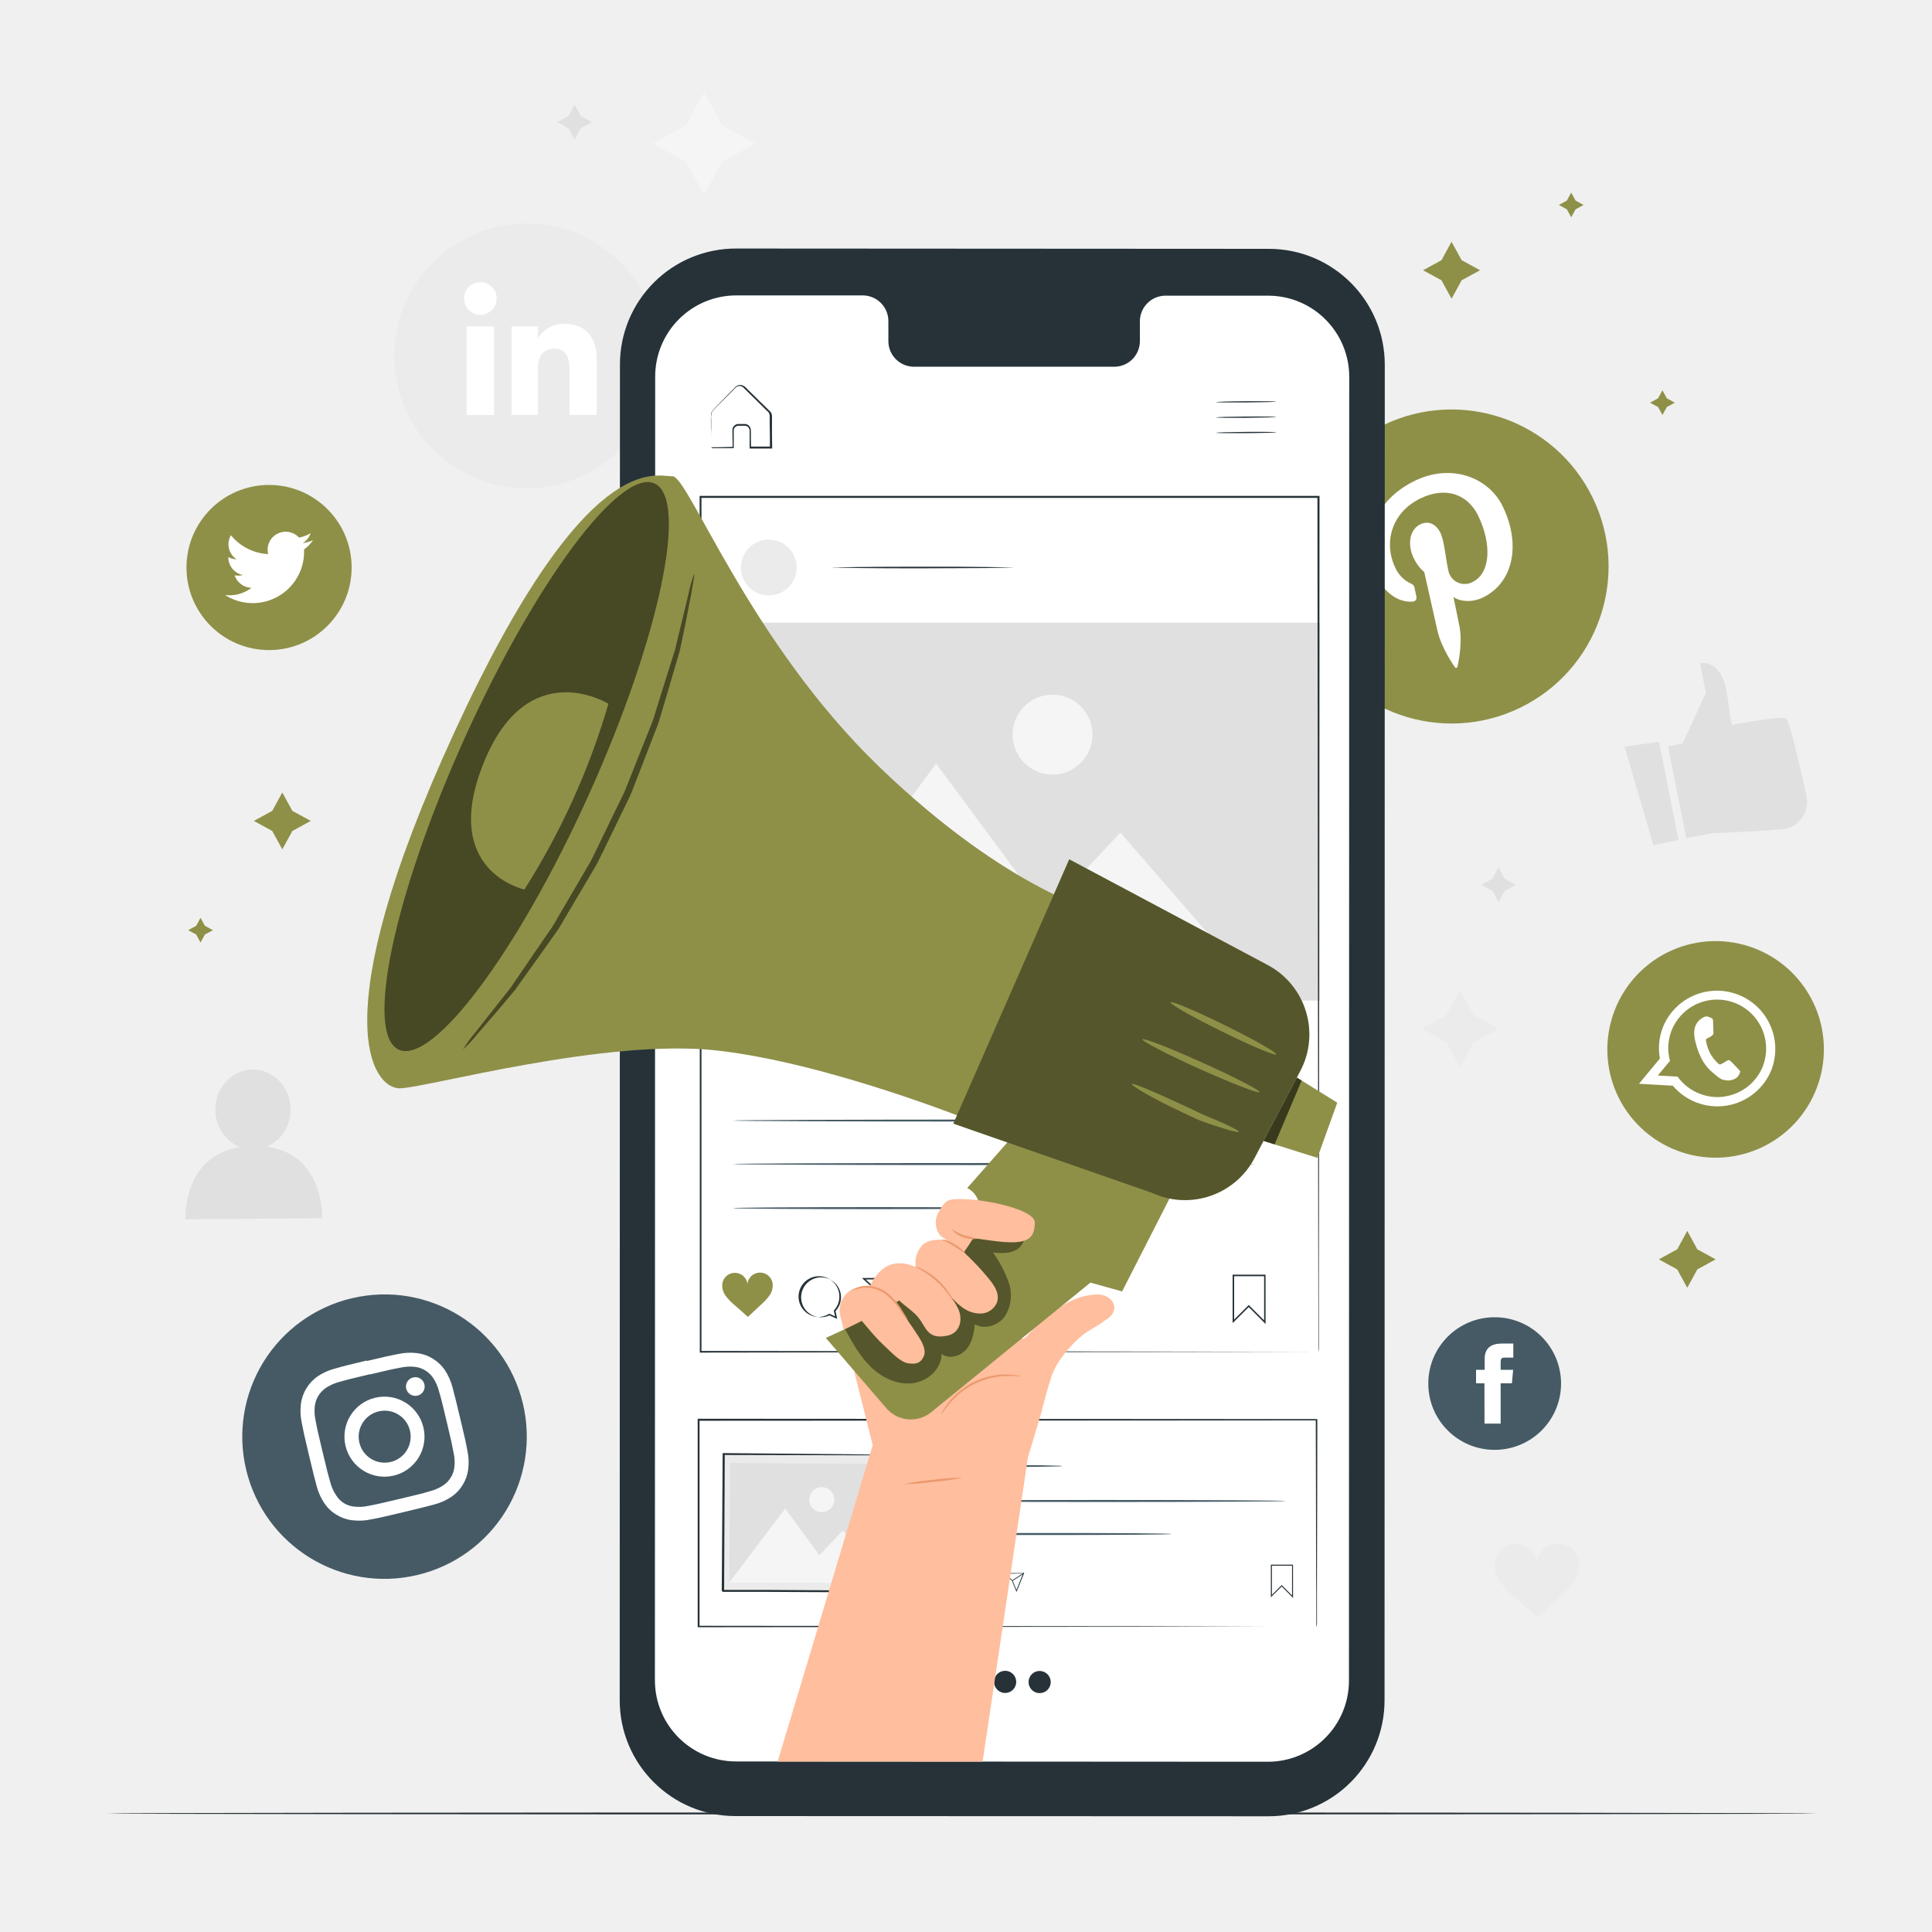
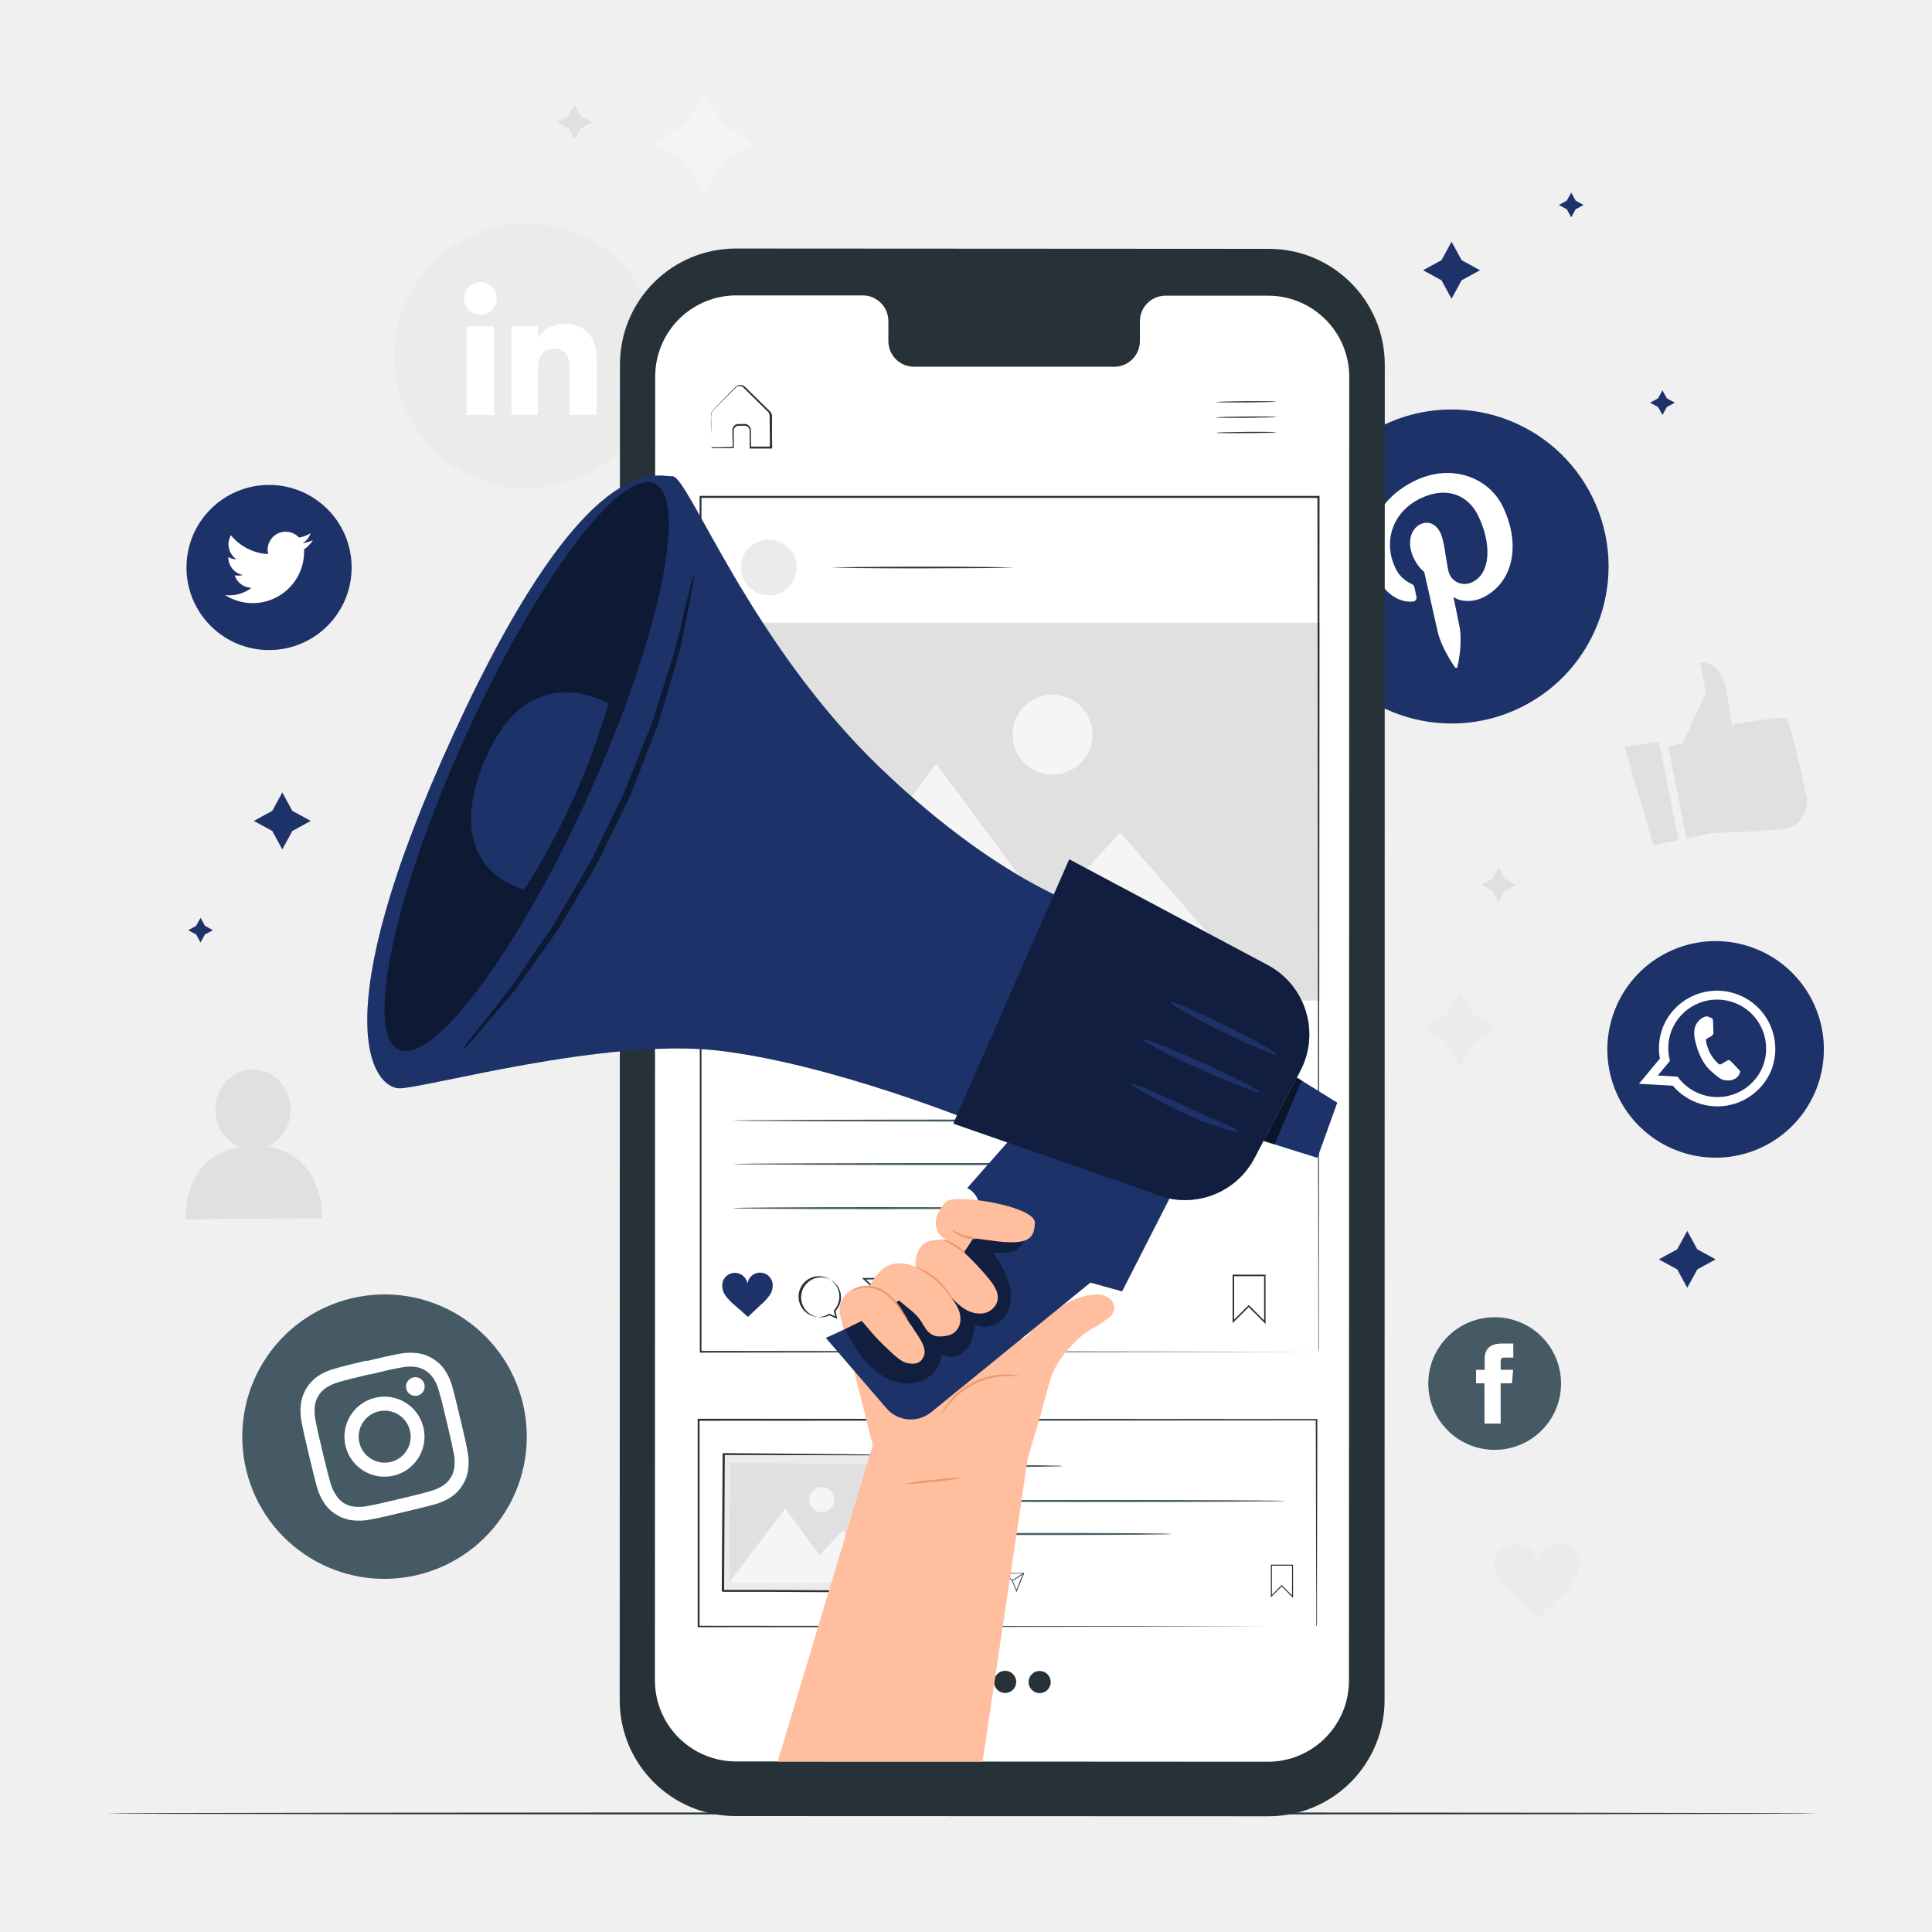
<svg xmlns="http://www.w3.org/2000/svg" viewBox="0 0 500 500">
  <g id="freepik--background-complete--inject-91">
    <path d="M136.31,126.37h0a34.26,34.26,0,0,1-34.26-34.26h0a34.26,34.26,0,0,1,34.26-34.26h0a34.26,34.26,0,0,1,34.26,34.26h0A34.26,34.26,0,0,1,136.31,126.37Z" style="fill:#ebebeb" />
    <rect x="120.77" y="84.48" width="7.09" height="22.91" style="fill:#fff" />
    <path d="M124.28,81.48a4.23,4.23,0,1,0-4.19-4.23A4.22,4.22,0,0,0,124.28,81.48Z" style="fill:#fff" />
    <path d="M139.2,95.36c0-3.22,1.48-5.14,4.32-5.14,2.6,0,3.86,1.84,3.86,5.14v12h7.05V92.88c0-6.14-3.47-9.1-8.33-9.1a8,8,0,0,0-6.9,3.78V84.48h-6.81v22.9h6.81Z" style="fill:#fff" />
    <polygon points="182.22 23.89 186.91 32.46 195.49 37.16 186.91 41.85 182.22 50.42 177.53 41.85 168.95 37.16 177.53 32.46 182.22 23.89" style="fill:#f5f5f5" />
    <polygon points="377.87 256.27 381.39 262.71 387.82 266.22 381.39 269.74 377.87 276.18 374.35 269.74 367.92 266.22 374.35 262.71 377.87 256.27" style="fill:#ebebeb" />
    <polygon points="387.82 224.51 389.41 227.41 392.31 229 389.41 230.59 387.82 233.49 386.24 230.59 383.33 229 386.24 227.41 387.82 224.51" style="fill:#e0e0e0" />
    <polygon points="148.71 27.11 150.3 30.02 153.2 31.6 150.3 33.19 148.71 36.09 147.13 33.19 144.22 31.6 147.13 30.02 148.71 27.11" style="fill:#e0e0e0" />
    <path d="M69.13,296.76a10.39,10.39,0,0,0,6.06-9.68c0-5.73-4.45-10.33-9.82-10.29s-9.68,4.73-9.63,10.46a10.34,10.34,0,0,0,6.32,9.6C47.12,299.3,48,315.56,48,315.56l35.39-.3S84,298.81,69.13,296.76Z" style="fill:#e0e0e0" />
    <path d="M408.64,403.94a5.51,5.51,0,0,0-10.87.32A5.51,5.51,0,0,0,386.9,404a7.43,7.43,0,0,0,1.34,5.37,21.83,21.83,0,0,0,3.88,4.1c2,1.77,3.81,3.42,5.79,5.18,2-1.78,3.63-3.45,5.59-5.23a21.59,21.59,0,0,0,3.85-4.14A7.45,7.45,0,0,0,408.64,403.94Z" style="fill:#ebebeb" />
    <path d="M431.69,193.15l3.79-.75,6-13.18-1.5-7.57s5.79-1.52,7.07,8.53,1.52,7.38,1.52,7.38,12.45-2.42,13.7-1.55c.91.64,3.7,12.94,5.16,19.62a7.39,7.39,0,0,1-3.69,8.33,5.19,5.19,0,0,1-1.31.44c-3.1.62-19.46,1.24-19.46,1.24l-6.55,1.3Z" style="fill:#e0e0e0" />
    <polygon points="420.42 193.22 427.89 218.7 434.39 217.41 429.35 192 420.42 193.22" style="fill:#e0e0e0" />
  </g>
  <g id="freepik--Floor--inject-91">
    <path d="M470.47,469.32c0,.15-99.17.26-221.47.26s-221.5-.11-221.5-.26,99.15-.26,221.5-.26S470.47,469.18,470.47,469.32Z" style="fill:#263238" />
  </g>
  <g id="freepik--Icons--inject-91">
-     <path d="M393.43,183.15h0a40.64,40.64,0,0,1-54.31-18.77h0a40.64,40.64,0,0,1,18.77-54.31h0a40.63,40.63,0,0,1,54.31,18.77h0A40.63,40.63,0,0,1,393.43,183.15Z" style="fill:#8E9048" />
+     <path d="M393.43,183.15h0a40.64,40.64,0,0,1-54.31-18.77h0a40.64,40.64,0,0,1,18.77-54.31h0a40.63,40.63,0,0,1,54.31,18.77h0A40.63,40.63,0,0,1,393.43,183.15Z" style="fill:#1D3269" />
    <path d="M365.62,155.69a1,1,0,0,0,.95-1.23c-.1-.49-.37-1.73-.47-2.24-.14-.71-.31-.9-1-1.22a8,8,0,0,1-4-4.09c-3.06-6.3-1.09-14.23,6.47-17.9,6.69-3.26,12.36-1,15,4.5,3.49,7.19,3.26,14.8-1.46,17.1a4.29,4.29,0,0,1-6.27-2.89c-.78-3.52-1-7.63-2.1-9.91-1-2-2.92-3.21-5.18-2.11-2.67,1.3-3.47,5.1-1.67,8.79a10.68,10.68,0,0,0,2.71,3.56s2.9,12.88,3.4,15.14c1,4.49,4.22,9,4.53,9.51a.38.38,0,0,0,.67-.15c.09-.44,1.36-5.9.53-10.34-.23-1.26-1.58-7.71-1.58-7.71,1.67,1.23,4.91,1.46,7.6.15,8-3.9,9.9-13.85,5.14-23.63-3.59-7.39-13.21-11.23-22.72-6.6-11.85,5.76-13.69,17.15-10.25,24.23C358,152.94,361.45,156,365.62,155.69Z" style="fill:#fff" />
-     <path d="M434,297.76h0a28,28,0,0,1-16.17-36.18h0A28,28,0,0,1,454,245.4h0a28,28,0,0,1,16.17,36.18h0A28,28,0,0,1,434,297.76Z" style="fill:#8E9048" />
+     <path d="M434,297.76h0a28,28,0,0,1-16.17-36.18h0A28,28,0,0,1,454,245.4h0a28,28,0,0,1,16.17,36.18h0A28,28,0,0,1,434,297.76Z" style="fill:#1D3269" />
    <path d="M458.64,276.34a15.09,15.09,0,0,0-28.07-11c-.09.2-.17.41-.25.61a14.82,14.82,0,0,0-.74,8l-5.41,6.53,8.76.5a15.09,15.09,0,0,0,25.58-4.26A3.62,3.62,0,0,0,458.64,276.34Zm-18.72,6.73a12.6,12.6,0,0,1-5.77-4.44l-5.11-.29,3.15-3.8a12.47,12.47,0,0,1,.37-7.76c.15-.38.32-.76.5-1.12a12.69,12.69,0,0,1,23.52,9.24c-.09.32-.19.63-.31.94A12.65,12.65,0,0,1,439.92,283.07Z" style="fill:#fff;fill-rule:evenodd" />
    <path d="M449.8,276.6c-.29-.3-1.66-1.78-1.94-2s-.48-.38-.84-.12-1.33.77-1.61.92-.5.1-.78-.2a10.09,10.09,0,0,1-2.13-2.77,11,11,0,0,1-1-3.1c-.06-.42.18-.54.42-.64s.5-.27.75-.4l.19-.12a3.53,3.53,0,0,0,.37-.33.65.65,0,0,0,.21-.61c0-.2-.07-2.16-.1-2.95s-.36-.79-.56-.87-.42-.2-.65-.28a1.37,1.37,0,0,0-1.09.07,4.16,4.16,0,0,0-2.3,2.41,4.66,4.66,0,0,0-.27,1.23,8.26,8.26,0,0,0,.33,2.85c.09.29.94,4.71,3.92,7.43s3.17,2.26,3.83,2.44a3.67,3.67,0,0,0,3-.74,3,3,0,0,0,.83-1.55C450.27,277.08,450.08,276.9,449.8,276.6Z" style="fill:#fff;fill-rule:evenodd" />
-     <path d="M69.63,168.24h0a21.37,21.37,0,0,1-21.37-21.37h0A21.37,21.37,0,0,1,69.63,125.5h0A21.37,21.37,0,0,1,91,146.87h0A21.37,21.37,0,0,1,69.63,168.24Z" style="fill:#8E9048" />
+     <path d="M69.63,168.24h0a21.37,21.37,0,0,1-21.37-21.37h0A21.37,21.37,0,0,1,69.63,125.5h0A21.37,21.37,0,0,1,91,146.87h0A21.37,21.37,0,0,1,69.63,168.24Z" style="fill:#1D3269" />
    <path d="M58.25,154a13.3,13.3,0,0,0,20.44-11.8A9.58,9.58,0,0,0,81,139.81a9.65,9.65,0,0,1-2.69.74A4.7,4.7,0,0,0,80.39,138a9.14,9.14,0,0,1-3,1.13,4.68,4.68,0,0,0-8,4.27,13.29,13.29,0,0,1-9.63-4.89,4.69,4.69,0,0,0,1.45,6.24,4.6,4.6,0,0,1-2.12-.58,4.68,4.68,0,0,0,3.75,4.64,4.67,4.67,0,0,1-2.11.08,4.68,4.68,0,0,0,4.36,3.24A9.39,9.39,0,0,1,58.25,154Z" style="fill:#fff" />
    <path d="M108,407.61h0A36.8,36.8,0,0,1,63.7,380.34h0A36.8,36.8,0,0,1,91,336h0a36.8,36.8,0,0,1,44.33,27.27h0A36.8,36.8,0,0,1,108,407.61Z" style="fill:#455a64" />
    <path d="M95.67,355.72c5.24-1.25,5.87-1.38,8-1.78a11.18,11.18,0,0,1,3.8-.19,6.29,6.29,0,0,1,2.61.93,6.43,6.43,0,0,1,2,1.91,11.22,11.22,0,0,1,1.54,3.48c.59,2.05.76,2.67,2,7.91s1.37,5.87,1.77,8a10.92,10.92,0,0,1,.19,3.8,6,6,0,0,1-.93,2.61,6.29,6.29,0,0,1-1.9,2,11.31,11.31,0,0,1-3.49,1.54c-2,.59-2.66.76-7.9,2s-5.87,1.38-8,1.78a11,11,0,0,1-3.81.19,6.2,6.2,0,0,1-2.61-.93A6.08,6.08,0,0,1,87,387a11.06,11.06,0,0,1-1.55-3.48c-.58-2.05-.75-2.66-2-7.9s-1.38-5.87-1.78-8a11.52,11.52,0,0,1-.19-3.81,6.64,6.64,0,0,1,2.84-4.61,11.17,11.17,0,0,1,3.48-1.55c2-.58,2.67-.75,7.91-2m-.84-3.54c-5.33,1.27-6,1.45-8.07,2.05a14.62,14.62,0,0,0-4.55,2,10.36,10.36,0,0,0-4.37,7.1,14.85,14.85,0,0,0,.22,5c.41,2.11.54,2.79,1.81,8.12s1.45,6,2,8.06a14.51,14.51,0,0,0,2,4.55A9.91,9.91,0,0,0,87.06,392a9.8,9.8,0,0,0,4,1.43,14.79,14.79,0,0,0,5-.22c2.11-.4,2.79-.54,8.12-1.81s6-1.45,8.06-2a15,15,0,0,0,4.55-2,9.91,9.91,0,0,0,2.94-3.09,10.07,10.07,0,0,0,1.44-4,14.84,14.84,0,0,0-.23-5c-.4-2.12-.54-2.79-1.81-8.12s-1.45-6-2-8.07a15.1,15.1,0,0,0-2-4.55,9.88,9.88,0,0,0-3.09-2.93,9.73,9.73,0,0,0-4-1.44,14.79,14.79,0,0,0-5,.22c-2.12.41-2.79.54-8.12,1.81" style="fill:#fff" />
    <path d="M97.1,361.73a10.36,10.36,0,1,0,12.48,7.68,10.37,10.37,0,0,0-12.48-7.68m4,16.63a6.73,6.73,0,1,1,5-8.11,6.73,6.73,0,0,1-5,8.11" style="fill:#fff" />
    <path d="M109.84,358.28a2.42,2.42,0,1,1-2.92-1.8,2.41,2.41,0,0,1,2.92,1.8" style="fill:#fff" />
    <path d="M386.81,375.22h0a17.16,17.16,0,0,1-17.17-17.16h0a17.16,17.16,0,0,1,17.17-17.16h0A17.16,17.16,0,0,1,404,358.06h0A17.16,17.16,0,0,1,386.81,375.22Z" style="fill:#455a64" />
    <path d="M384.19,368.43h4.18V358h2.91l.32-3.5h-3.23v-2c0-.82.17-1.15,1-1.15h2.27v-3.64h-2.9c-3.11,0-4.51,1.37-4.51,4v2.8H382V358h2.17Z" style="fill:#fff" />
  </g>
  <g id="freepik--Device--inject-91">
    <path d="M328.27,470.05,190.38,470a30,30,0,0,1-30-30l.06-345.68a30,30,0,0,1,30.06-30l137.88.08a30,30,0,0,1,30,30L358.32,440A30,30,0,0,1,328.27,470.05Z" style="fill:#263238" />
    <path d="M328.23,76.52l-26.74,0A6.65,6.65,0,0,0,295,83.28v4.85a6.63,6.63,0,0,1-6.49,6.78l-52.11,0a6.64,6.64,0,0,1-6.49-6.79V83.24a6.66,6.66,0,0,0-6.49-6.79H214l-23.39,0a21,21,0,0,0-21.05,21l-.07,337.41a21,21,0,0,0,21,21l137.62.08a21,21,0,0,0,21-21l.07-337.42A21,21,0,0,0,328.23,76.52Z" style="fill:#fff" />
    <path d="M330.24,103.93c0,.09-3.48.19-7.76.22s-7.77,0-7.77-.09,3.47-.2,7.76-.23S330.24,103.84,330.24,103.93Z" style="fill:#263238" />
    <path d="M330.27,107.9c0,.09-3.47.19-7.76.23s-7.77,0-7.77-.1,3.48-.19,7.77-.23S330.27,107.81,330.27,107.9Z" style="fill:#263238" />
    <path d="M330.31,111.87c0,.09-3.48.2-7.77.23s-7.76,0-7.77-.1,3.48-.19,7.77-.23S330.31,111.78,330.31,111.87Z" style="fill:#263238" />
    <path d="M184,115.75l.41,0,1.13,0,4.18-.1-.12.11c0-.92,0-1.93-.05-3,0-.56,0-1.09,0-1.74a1.61,1.61,0,0,1,1.4-1.29c.68,0,1.27,0,2,0a1.63,1.63,0,0,1,1.37,1.61c0,1.42,0,2.89.05,4.42l-.19-.19,5.27,0-.2.2c0-2.12,0-4.32-.06-6.57,0-.56,0-1.11,0-1.67a1.67,1.67,0,0,0-.74-1.24l-2.3-2.28-2.23-2.19-1.07-1.06c-.37-.36-.66-.73-1.09-.82a1.43,1.43,0,0,0-1.21.23c-.32.27-.66.65-1,1l-1.9,1.91c-1.19,1.23-2.43,2.36-3.33,3.43a3.76,3.76,0,0,0-.26,2c0,.65,0,1.27,0,1.85,0,1.14,0,2.14,0,3s0,1.39,0,1.91a5.54,5.54,0,0,1,0,.69,5.69,5.69,0,0,1,0-.63c0-.51,0-1.14,0-1.89s0-1.87-.07-3c0-.6,0-1.23,0-1.9,0-.34,0-.68,0-1a2.18,2.18,0,0,1,.29-1.1c1-1.19,2.14-2.25,3.34-3.52l1.88-1.93c.34-.33.61-.66,1-1a1.79,1.79,0,0,1,1.53-.31,2.93,2.93,0,0,1,1.27.91l1.08,1.06,2.23,2.19,2.31,2.26a4.61,4.61,0,0,1,.59.64,1.73,1.73,0,0,1,.28.89c0,.56,0,1.12,0,1.68,0,2.25,0,4.45.05,6.57v.2h-.2l-5.27,0H194v-.19c0-1.53,0-3,0-4.42a1.27,1.27,0,0,0-1.06-1.28c-.61,0-1.33,0-1.92,0a1.29,1.29,0,0,0-1.13,1c0,.53,0,1.14,0,1.68,0,1.09,0,2.11,0,3v.12h-.12l-4.25,0-1.11,0A2.29,2.29,0,0,1,184,115.75Z" style="fill:#263238" />
    <path d="M275,379.41a8.36,8.36,0,0,1-1.45.1l-3.94.08c-3.32.05-7.92.08-13,.08s-9.68,0-13-.08l-3.94-.08a8.5,8.5,0,0,1-1.45-.1,7.36,7.36,0,0,1,1.45-.1l3.94-.09c3.32,0,7.92-.07,13-.07s9.67,0,13,.07l3.94.09A7.25,7.25,0,0,1,275,379.41Z" style="fill:#455a64" />
    <path d="M332.77,388.45c0,.15-21.17.26-47.28.26s-47.28-.11-47.28-.26,21.17-.26,47.28-.26S332.77,388.31,332.77,388.45Z" style="fill:#455a64" />
    <path d="M303.22,397c0,.15-14.55.26-32.5.26s-32.51-.11-32.51-.26,14.55-.26,32.51-.26S303.22,396.82,303.22,397Z" style="fill:#455a64" />
    <path d="M334.64,413.53l-2.94-2.95-2.8,2.79,0-8.44h5.73Zm-2.94-3.32.09.09,2.59,2.6v-7.7h-5.21v7.55Z" style="fill:#263238" />
    <path d="M256.41,412.43l-1-.46a2.65,2.65,0,1,1,.8-.58ZM254,406.81a2.69,2.69,0,0,0,.05,5.37,2.86,2.86,0,0,0,1.29-.41l0,0,.77.34-.18-.75,0,0a2.68,2.68,0,0,0-2-4.49Z" style="fill:#263238" />
    <path d="M263.07,412l-1.18-2.9-2.23-2,5.4,0Zm-2.91-4.73,1.9,1.74,1,2.47,1.7-4.25Z" style="fill:#263238" />
    <rect x="261.78" y="407.95" width="3.52" height="0.2" transform="translate(-179.91 209.78) rotate(-33.05)" style="fill:#263238" />
-     <path d="M247.9,407.66a1.67,1.67,0,0,0-3.29.11,1.67,1.67,0,0,0-3.3-.06,2.27,2.27,0,0,0,.41,1.63,6.6,6.6,0,0,0,1.18,1.24c.61.53,1.16,1,1.76,1.56.6-.54,1.1-1.05,1.7-1.59a6.6,6.6,0,0,0,1.16-1.26A2.22,2.22,0,0,0,247.9,407.66Z" style="fill:#8E9048" />
+     <path d="M247.9,407.66a1.67,1.67,0,0,0-3.29.11,1.67,1.67,0,0,0-3.3-.06,2.27,2.27,0,0,0,.41,1.63,6.6,6.6,0,0,0,1.18,1.24c.61.53,1.16,1,1.76,1.56.6-.54,1.1-1.05,1.7-1.59a6.6,6.6,0,0,0,1.16-1.26A2.22,2.22,0,0,0,247.9,407.66Z" style="fill:#1D3269" />
    <path d="M340.66,421s0-.33,0-.94,0-1.54,0-2.74c0-2.41,0-6-.05-10.56,0-9.19-.05-22.56-.09-39.33l.17.17-159.91.09h0l.26-.26c0,18.62,0,36.67,0,53.57l-.25-.25,114.43.11,33.4.07,9,0h2.32l.8,0h-.77l-2.29,0-8.91,0-33.35.07-114.6.12h-.26V421c0-16.9,0-34.95,0-53.57v-.26h.28l159.91.09h.17v.17c0,16.81-.07,30.22-.09,39.44,0,4.58,0,8.11,0,10.52,0,1.18,0,2.08,0,2.7S340.66,421,340.66,421Z" style="fill:#263238" />
    <rect x="191.73" y="372.05" width="35.42" height="44.3" transform="translate(-185.95 601.39) rotate(-89.67)" style="fill:#ebebeb" />
    <path d="M231.69,376.62h-.85l-2.42,0h-9.09l-32-.07.24-.23c-.05,10.55-.11,22.63-.17,35.41.05.07-.49-.49-.26-.26h3.05l3,0,6,0,11.5.07,20.74.15-.21.22c.1-10.64.19-19.46.26-25.66,0-3.08.07-5.5.09-7.19,0-.81,0-1.44,0-1.9s0-.67,0-.67,0,.2,0,.62,0,1.07,0,1.87c0,1.67,0,4.08,0,7.14,0,6.23,0,15.1,0,25.79v.21h-.22l-20.74-.08-11.5-.06-6,0-3,0h-3.05l-.27-.27c.09-12.79.16-24.87.23-35.41v-.24h.24l32.1.29,9,.12,2.37,0,.6,0Z" style="fill:#263238" />
    <rect x="193.93" y="373.61" width="30.96" height="41.19" transform="translate(-185.98 601.36) rotate(-89.67)" style="fill:#e0e0e0" />
    <polygon points="188.72 409.56 203.22 390.4 212.06 402.49 218.14 396.09 229.91 409.8 188.72 409.56" style="fill:#f5f5f5" />
    <path d="M215.93,388.12a3.25,3.25,0,1,1-3.23-3.26A3.24,3.24,0,0,1,215.93,388.12Z" style="fill:#f5f5f5" />
    <path d="M262.09,146.87a1.44,1.44,0,0,1-.48,0l-1.35.05-5,.09c-4.21,0-10,.07-16.46.07s-12.25,0-16.46-.07l-5-.09-1.36-.05a1.34,1.34,0,0,1-.47,0,1.74,1.74,0,0,1,.47-.05l1.36,0,5-.08c4.21-.05,10-.08,16.46-.08s12.25,0,16.46.08l5,.08,1.35,0A1.87,1.87,0,0,1,262.09,146.87Z" style="fill:#263238" />
    <path d="M327.53,342.65l-4.36-4.38L319,342.42l0-12.54,8.52,0Zm-4.36-4.92.13.13,3.85,3.86,0-11.44h-7.76v11.22Z" style="fill:#263238" />
    <path d="M216.67,341.33l-2-.91a5.16,5.16,0,1,1,1.57-1.13Zm-4.77-11.05a5.28,5.28,0,0,0,.09,10.56,5.49,5.49,0,0,0,2.54-.8l.09-.05,1.5.67-.34-1.48.07-.07a5.27,5.27,0,0,0-3.95-8.83Z" style="fill:#263238" />
    <path d="M229.79,340.46l-2.34-5.71-4.38-4,10.64-.08Zm-5.73-9.33,3.74,3.43,2,4.86,3.34-8.36Z" style="fill:#263238" />
    <rect x="227.24" y="332.52" width="6.92" height="0.39" transform="translate(-144.12 179.64) rotate(-33.05)" style="fill:#263238" />
-     <path d="M199.93,332a3.29,3.29,0,0,0-6.49.21,3.29,3.29,0,0,0-6.49-.11,4.45,4.45,0,0,0,.81,3.2,13.51,13.51,0,0,0,2.33,2.45c1.19,1,2.28,2,3.47,3.07,1.16-1.06,2.16-2.06,3.33-3.13a13.47,13.47,0,0,0,2.29-2.48A4.46,4.46,0,0,0,199.93,332Z" style="fill:#8E9048" />
+     <path d="M199.93,332a3.29,3.29,0,0,0-6.49.21,3.29,3.29,0,0,0-6.49-.11,4.45,4.45,0,0,0,.81,3.2,13.51,13.51,0,0,0,2.33,2.45c1.19,1,2.28,2,3.47,3.07,1.16-1.06,2.16-2.06,3.33-3.13a13.47,13.47,0,0,0,2.29-2.48A4.46,4.46,0,0,0,199.93,332Z" style="fill:#1D3269" />
    <circle cx="198.96" cy="146.87" r="7.22" style="fill:#ebebeb" />
    <path d="M324.81,301.25c0,.15-30.26.27-67.58.27s-67.59-.12-67.59-.27,30.26-.26,67.59-.26S324.81,301.11,324.81,301.25Z" style="fill:#455a64" />
    <path d="M324.81,290c0,.14-30.26.26-67.58.26s-67.59-.12-67.59-.26,30.26-.26,67.59-.26S324.81,289.86,324.81,290Z" style="fill:#455a64" />
    <path d="M263.21,312.66c0,.14-16.47.26-36.78.26s-36.79-.12-36.79-.26,16.47-.26,36.79-.26S263.21,312.52,263.21,312.66Z" style="fill:#455a64" />
    <path d="M254.14,435.29a2.88,2.88,0,1,1-2.86-2.93A2.89,2.89,0,0,1,254.14,435.29Z" style="fill:#263238" />
    <path d="M263,435.33a2.87,2.87,0,1,1-2.86-2.93A2.88,2.88,0,0,1,263,435.33Z" style="fill:#263238" />
    <path d="M271.93,435.37a2.87,2.87,0,1,1-2.86-2.93A2.89,2.89,0,0,1,271.93,435.37Z" style="fill:#263238" />
    <rect x="181.69" y="161.15" width="159.93" height="97.8" style="fill:#e0e0e0" />
    <polygon points="196.46 258.98 242.28 197.64 270.7 236 289.95 215.48 327.72 258.94 196.46 258.98" style="fill:#f5f5f5" />
    <path d="M282.74,190.11a10.34,10.34,0,1,1-10.34-10.33A10.34,10.34,0,0,1,282.74,190.11Z" style="fill:#f5f5f5" />
    <path d="M341.19,349.85c0-2.09-.1-90.44-.24-221.24l.24.24-159.91,0h0l.26-.26c0,82.74,0,159.31,0,221.24l-.22-.21,159.93.21-159.93.22h-.21v-.22c0-61.93,0-138.5-.05-221.24v-.26h.28l159.91,0h.24v.23c-.05,65.47-.09,120.8-.12,159.78,0,19.46-.05,34.83-.06,45.35,0,5.24,0,9.27,0,12,0,1.35,0,2.38,0,3.08S341.19,349.85,341.19,349.85Z" style="fill:#263238" />
  </g>
  <g id="freepik--Megaphone--inject-91">
    <path d="M266,377.3l3.54-11.89c.62-2.58,1.44-5.62,2.54-9.09,1-3.12,3.54-6.4,5.86-8.76,3.61-3.67,5.33-3.69,7.75-5.64.22-.14.47-.35.68-.46a3.81,3.81,0,0,0,1.18-1c2.09-2.26.08-5.77-4.17-5.43-3.19.25-8.41,1.16-16.89,9.91-.11.14-.22.25-.32.38-4.45,5.79-8.63-10.73-9.39-16.88a6.43,6.43,0,0,0-8.71-5l-20.66,9.66a9.67,9.67,0,0,0-6,.2,6.16,6.16,0,0,0-3.94,7.29L225.86,374l-24.61,81.9H254.3Z" style="fill:#ffbe9d" />
-     <path d="M306.8,302.08l-16.4,32.14-8.2-2.28L241,365.47a8.34,8.34,0,0,1-11.59-1l-15.7-18.23s31.65-13.63,37.5-24.91-.91-13.85-.91-13.85l14.89-16.92Z" style="fill:#8E9048" />
-     <path d="M285.53,236.44s-24-5.31-57.79-37.79S178.09,123,174,123.24s-22.19-8.17-56.53,66.52-20.81,92-14,91.9,53.22-13.07,82.2-9.78,66.23,18.4,66.23,18.4Z" style="fill:#8E9048" />
-     <path d="M336.52,277.15l-8.19,15.57-3.67,7a20.32,20.32,0,0,1-26.49,9l-51.45-17.93,30-68.4,51.4,27.39A20.32,20.32,0,0,1,336.52,277.15Z" style="fill:#8E9048" />
+     <path d="M306.8,302.08l-16.4,32.14-8.2-2.28L241,365.47a8.34,8.34,0,0,1-11.59-1l-15.7-18.23s31.65-13.63,37.5-24.91-.91-13.85-.91-13.85l14.89-16.92Z" style="fill:#1D3269" />
+     <path d="M285.53,236.44s-24-5.31-57.79-37.79S178.09,123,174,123.24s-22.19-8.17-56.53,66.52-20.81,92-14,91.9,53.22-13.07,82.2-9.78,66.23,18.4,66.23,18.4Z" style="fill:#1D3269" />
+     <path d="M336.52,277.15l-8.19,15.57-3.67,7a20.32,20.32,0,0,1-26.49,9l-51.45-17.93,30-68.4,51.4,27.39A20.32,20.32,0,0,1,336.52,277.15Z" style="fill:#1D3269" />
    <g style="opacity:0.4">
      <path d="M336.52,277.15l-8.19,15.57-3.67,7a20.32,20.32,0,0,1-26.49,9l-51.45-17.93,30-68.4,51.4,27.39A20.32,20.32,0,0,1,336.52,277.15Z" />
    </g>
-     <path d="M120.21,191.12c-18.27,40.46-25.88,76.52-17,80.53s30.91-25.53,49.18-66,25.88-76.51,17-80.53S138.48,150.66,120.21,191.12Z" style="fill:#8E9048" />
+     <path d="M120.21,191.12c-18.27,40.46-25.88,76.52-17,80.53s30.91-25.53,49.18-66,25.88-76.51,17-80.53S138.48,150.66,120.21,191.12Z" style="fill:#1D3269" />
    <g style="opacity:0.5">
      <path d="M120.21,191.12c-18.27,40.46-25.88,76.52-17,80.53s30.91-25.53,49.18-66,25.88-76.51,17-80.53S138.48,150.66,120.21,191.12Z" />
    </g>
-     <polygon points="340.94 299.65 326.99 295.27 335.62 278.87 346.08 285.37 340.94 299.65" style="fill:#8E9048" />
+     <polygon points="340.94 299.65 326.99 295.27 335.62 278.87 346.08 285.37 340.94 299.65" style="fill:#1D3269" />
    <g style="opacity:0.6">
      <polygon points="335.62 278.87 326.99 295.27 329.86 296.17 336.87 279.64 335.62 278.87" />
    </g>
-     <path d="M326,282.65c-.2.45-7.16-2.25-15.54-6s-15-7.23-14.81-7.68,7.16,2.26,15.55,6.05S326.21,282.2,326,282.65Z" style="fill:#8E9048" />
-     <path d="M330.3,272.88c-.22.44-6.52-2.21-14.07-5.93s-13.49-7.09-13.27-7.54,6.51,2.21,14.06,5.93S330.52,272.43,330.3,272.88Z" style="fill:#8E9048" />
-     <path d="M320.6,292.9c-.07.24-1.73-.14-4.37-1-1.32-.41-2.89-.93-4.62-1.52s-3.5-1.53-5.41-2.4c-7.63-3.54-13.46-7-13.27-7.42s6.46,2.29,14,5.8c1.9.86,3.66,1.8,5.32,2.49s3.15,1.3,4.4,1.86C319.15,291.86,320.67,292.66,320.6,292.9Z" style="fill:#8E9048" />
-     <path d="M157.46,182.13s-20.86-12.94-32.27,15.25,10.53,32.82,10.53,32.82A187.63,187.63,0,0,0,157.46,182.13Z" style="fill:#8E9048" />
+     <path d="M326,282.65c-.2.45-7.16-2.25-15.54-6s-15-7.23-14.81-7.68,7.16,2.26,15.55,6.05S326.21,282.2,326,282.65Z" style="fill:#1D3269" />
+     <path d="M330.3,272.88c-.22.44-6.52-2.21-14.07-5.93s-13.49-7.09-13.27-7.54,6.51,2.21,14.06,5.93S330.52,272.43,330.3,272.88Z" style="fill:#1D3269" />
+     <path d="M320.6,292.9c-.07.24-1.73-.14-4.37-1-1.32-.41-2.89-.93-4.62-1.52s-3.5-1.53-5.41-2.4c-7.63-3.54-13.46-7-13.27-7.42s6.46,2.29,14,5.8c1.9.86,3.66,1.8,5.32,2.49s3.15,1.3,4.4,1.86C319.15,291.86,320.67,292.66,320.6,292.9Z" style="fill:#1D3269" />
+     <path d="M157.46,182.13s-20.86-12.94-32.27,15.25,10.53,32.82,10.53,32.82A187.63,187.63,0,0,0,157.46,182.13Z" style="fill:#1D3269" />
    <g style="opacity:0.5">
      <path d="M179.65,148.53c.13,0-.17,1.94-.81,5.39s-1.6,8.44-2.94,14.58L173,178.37q-.79,2.65-1.63,5.49l-.85,2.87c-.31,1-.72,1.91-1.08,2.88l-4.71,12.16c-.41,1.06-.83,2.12-1.24,3.19s-1,2.09-1.47,3.15l-3.1,6.4-3.11,6.39c-.53,1-1,2.12-1.57,3.1s-1.17,2-1.74,2.95l-6.65,11.23c-.54.88-1,1.79-1.6,2.63l-1.73,2.45-3.32,4.68-6,8.37c-4,4.83-7.34,8.64-9.64,11.29a32.77,32.77,0,0,1-3.73,4,32.31,32.31,0,0,1,3.2-4.42c2.22-2.83,5.35-6.79,9.19-11.66l5.75-8.43,3.22-4.69c.56-.8,1.12-1.62,1.69-2.45s1-1.74,1.55-2.63L151,226.1l1.71-2.94c.59-1,1-2,1.55-3.08l3.08-6.35c1-2.15,2.07-4.26,3.09-6.35.48-1,1.06-2.06,1.46-3.12l1.25-3.16,4.78-12c.37-1,.79-1.89,1.11-2.85s.59-1.9.88-2.84l1.7-5.43,3.07-9.75,3.47-14.4A32.28,32.28,0,0,1,179.65,148.53Z" />
    </g>
    <g style="opacity:0.4">
      <path d="M218.69,344c1.91,3.46,3.85,7,6.66,9.73S232,358.4,236,358s7.65-3.66,7.69-7.6c1.88,1.41,4.77.65,6.33-1.12s2.07-4.22,2.25-6.57c2.56,1.51,6.12.32,7.83-2.11a10.14,10.14,0,0,0,1-8.56,30.17,30.17,0,0,0-4.11-7.87c2,.16,4.06.3,5.82-.59s3-3.23,1.93-4.91a4.83,4.83,0,0,0-2.87-1.83c-3.09-1-5.25-1.74-8.47-1.37-.74,0,1.29,8.48-18.88,20.06C222.55,342.38,218.69,344,218.69,344Z" />
    </g>
    <path d="M264.11,356.2c0,.09-1.35-.17-3.53-.11a20,20,0,0,0-14.82,7.11c-1.41,1.66-2,2.87-2.13,2.82a3.08,3.08,0,0,1,.39-.88,17.51,17.51,0,0,1,1.45-2.18,19,19,0,0,1,15.11-7.24,15.23,15.23,0,0,1,2.6.24A2.73,2.73,0,0,1,264.11,356.2Z" style="fill:#eb996e" />
    <path d="M220,338.59c3.25,3.12,5.47,6.57,8.88,9.71,1.55,1.43,4,4.13,6,4.49s3.4.09,4.22-1.85c.67-1.57-.53-3.72-1.35-5-2.17-3.41-4.25-6.07-5.87-8.72-.77-1.24.22-1.5.58-.92,1.56,1.62,3.9,3,5.3,4.79,1.92,2.41,2.26,5.62,7.28,4.6a4.38,4.38,0,0,0,1.86-.77c1.89-1.45,2-4,1.18-6a16.32,16.32,0,0,0-2.8-4.22c2.14,2.41,4.47,5,7.87,5.22a4.67,4.67,0,0,0,4.75-2.57c1-2.28-.43-4.49-1.88-6.27a65.68,65.68,0,0,0-8.53-8.72,6.53,6.53,0,0,0-4.14-1.53c-1.76,0-4,.32-5,1.84a6.85,6.85,0,0,0-1.37,5.23s-4.4-2.23-7.94.1a11.26,11.26,0,0,0-4.42,6.36Z" style="fill:#ffbe9d" />
    <path d="M243.45,319.87a5.28,5.28,0,0,1-.62-6c.75-1.47,1.69-2.9,2.65-3.22,4.19-1.41,22.51,1.76,22.34,5.82s-1.51,6-11.44,4.57c-1.75-.25-4.49-.59-4.49-.59l-2.4,3.6Z" style="fill:#ffbe9d" />
    <path d="M246.73,336.89a23.89,23.89,0,0,0-10.09-9.15,5.82,5.82,0,0,1,1.94.68,17.41,17.41,0,0,1,7.28,6.6A5.59,5.59,0,0,1,246.73,336.89Z" style="fill:#eb996e" />
    <path d="M249.81,324.4c-.09.08-1.3-.9-2.95-1.91a21.46,21.46,0,0,0-2.14-1.19c-.57-.26-.95-.33-.94-.41s.43-.12,1.06.07a9.7,9.7,0,0,1,2.3,1.09C248.83,323.08,249.94,324.29,249.81,324.4Z" style="fill:#eb996e" />
    <path d="M252.89,320.62a7.83,7.83,0,0,1-3.53-.4A6.52,6.52,0,0,1,247.1,319c-.5-.43-.71-.78-.66-.83a15,15,0,0,0,3.07,1.52A26.31,26.31,0,0,1,252.89,320.62Z" style="fill:#eb996e" />
    <path d="M235.09,341.92a13,13,0,0,1-1.67-2.17,19.43,19.43,0,0,0-4.27-4.86,8.59,8.59,0,0,0-6.06-1.6,10.28,10.28,0,0,0-2.55.81s.18-.21.59-.46a5.58,5.58,0,0,1,1.9-.72,8.54,8.54,0,0,1,6.42,1.55,17.32,17.32,0,0,1,4.28,5.07A16.28,16.28,0,0,1,235.09,341.92Z" style="fill:#eb996e" />
    <path d="M249.1,382.42a56,56,0,0,1-7.48,1.07,54.22,54.22,0,0,1-7.55.56,56.34,56.34,0,0,1,7.49-1.07A56,56,0,0,1,249.1,382.42Z" style="fill:#eb996e" />
  </g>
  <g id="freepik--Stars--inject-91">
-     <polygon points="406.63 49.84 407.76 51.91 409.82 53.04 407.76 54.17 406.63 56.23 405.5 54.17 403.44 53.04 405.5 51.91 406.63 49.84" style="fill:#8E9048" />
-     <polygon points="430.24 101.01 431.37 103.08 433.43 104.21 431.37 105.34 430.24 107.4 429.11 105.34 427.04 104.21 429.11 103.08 430.24 101.01" style="fill:#8E9048" />
-     <polygon points="51.9 237.53 53.03 239.6 55.1 240.73 53.03 241.85 51.9 243.92 50.77 241.85 48.71 240.73 50.77 239.6 51.9 237.53" style="fill:#8E9048" />
-     <polygon points="375.66 62.56 378.27 67.33 383.04 69.94 378.27 72.54 375.66 77.31 373.06 72.54 368.29 69.94 373.06 67.33 375.66 62.56" style="fill:#8E9048" />
-     <polygon points="73.06 205.1 75.66 209.85 80.42 212.45 75.66 215.06 73.06 219.81 70.46 215.06 65.7 212.45 70.46 209.85 73.06 205.1" style="fill:#8E9048" />
-     <polygon points="436.66 318.56 439.26 323.32 444.01 325.92 439.26 328.52 436.66 333.28 434.06 328.52 429.3 325.92 434.06 323.32 436.66 318.56" style="fill:#8E9048" />
+     <polygon points="406.63 49.84 407.76 51.91 409.82 53.04 407.76 54.17 406.63 56.23 405.5 54.17 403.44 53.04 405.5 51.91 406.63 49.84" style="fill:#1D3269" />
+     <polygon points="430.24 101.01 431.37 103.08 433.43 104.21 431.37 105.34 430.24 107.4 429.11 105.34 427.04 104.21 429.11 103.08 430.24 101.01" style="fill:#1D3269" />
+     <polygon points="51.9 237.53 53.03 239.6 55.1 240.73 53.03 241.85 51.9 243.92 50.77 241.85 48.71 240.73 50.77 239.6 51.9 237.53" style="fill:#1D3269" />
+     <polygon points="375.66 62.56 378.27 67.33 383.04 69.94 378.27 72.54 375.66 77.31 373.06 72.54 368.29 69.94 373.06 67.33 375.66 62.56" style="fill:#1D3269" />
+     <polygon points="73.06 205.1 75.66 209.85 80.42 212.45 75.66 215.06 73.06 219.81 70.46 215.06 65.7 212.45 70.46 209.85 73.06 205.1" style="fill:#1D3269" />
+     <polygon points="436.66 318.56 439.26 323.32 444.01 325.92 439.26 328.52 436.66 333.28 434.06 328.52 429.3 325.92 434.06 323.32 436.66 318.56" style="fill:#1D3269" />
  </g>
</svg>
